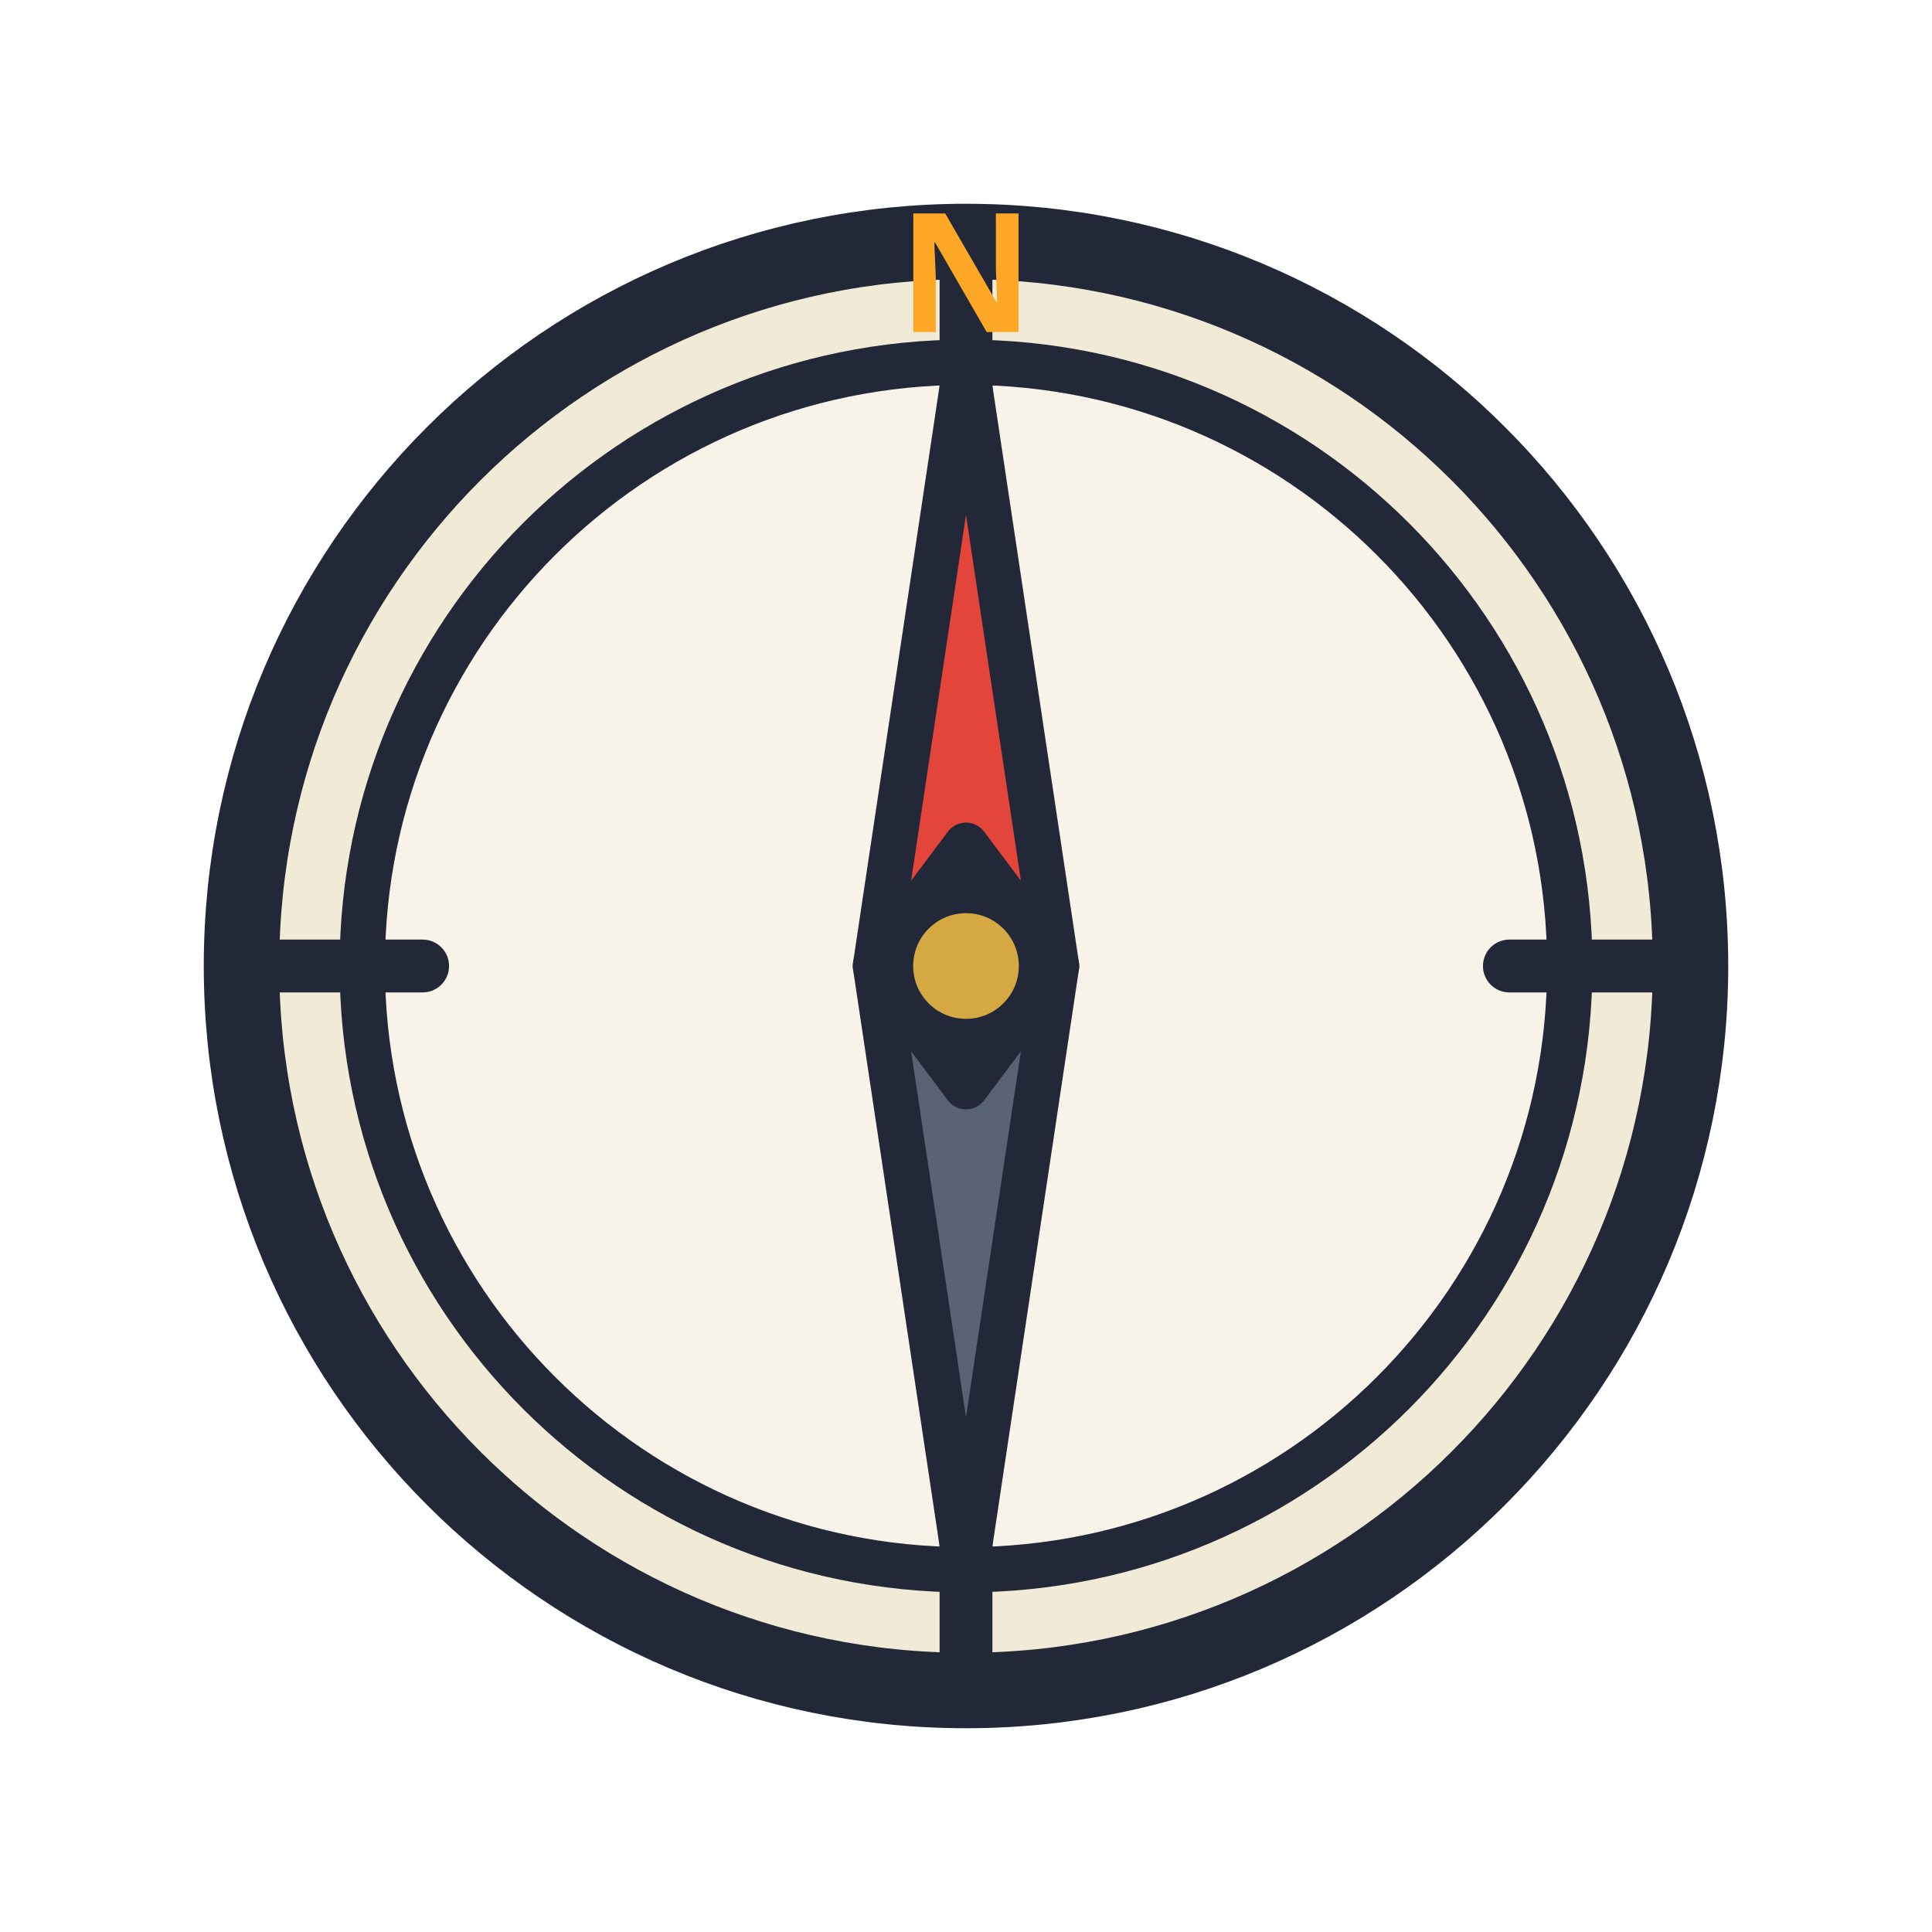
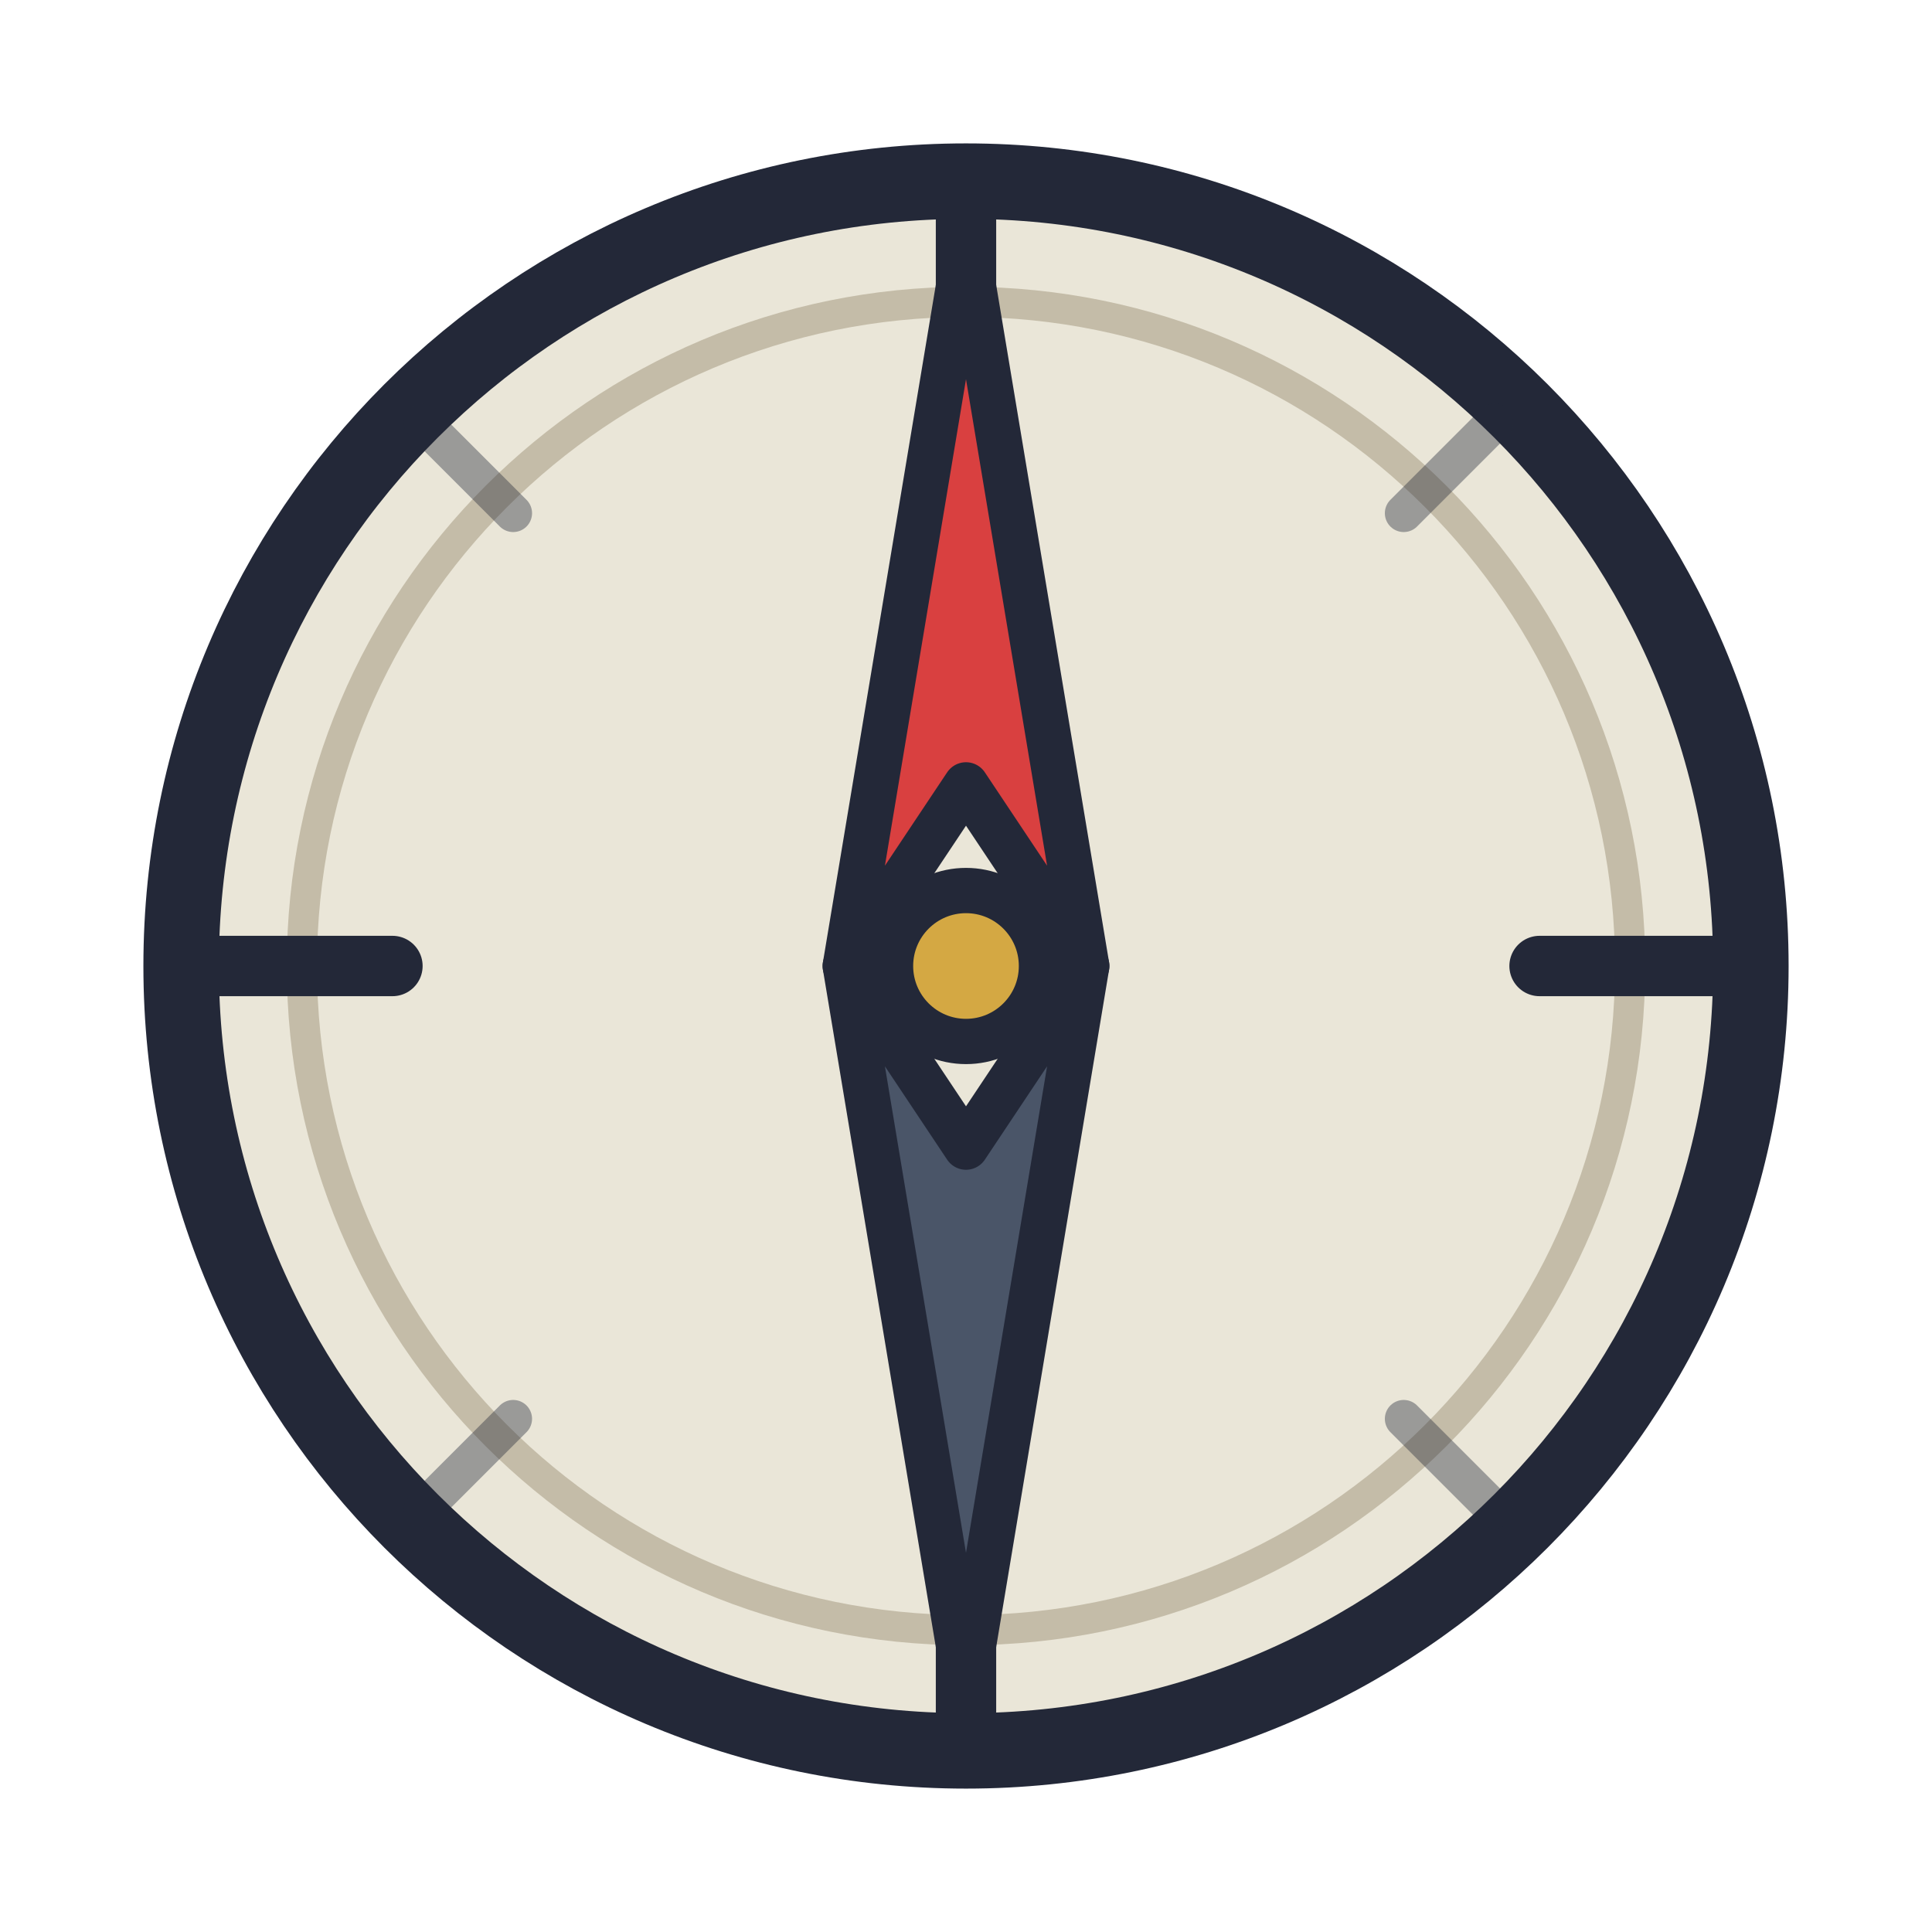
<svg xmlns="http://www.w3.org/2000/svg" viewBox="0 0 128 128">
-   <circle cx="64" cy="64" r="48" fill="#f0ead6" stroke="#232838" stroke-width="5" />
-   <circle cx="64" cy="64" r="40" fill="#f7f3e8" stroke="#232838" stroke-width="3" />
-   <g stroke="#232838" stroke-width="3.5" stroke-linecap="round">
-     <line x1="64" y1="16" x2="64" y2="28" />
-     <line x1="64" y1="100" x2="64" y2="112" />
-     <line x1="16" y1="64" x2="28" y2="64" />
-     <line x1="100" y1="64" x2="112" y2="64" />
+   <circle cx="64" cy="64" r="52" fill="#eae6d8" stroke="#232838" stroke-width="5" />
+   <circle cx="64" cy="64" r="44" fill="none" stroke="#c4bca8" stroke-width="2" />
+   <g stroke="#232838" stroke-width="4" stroke-linecap="round">
+     <line x1="64" y1="14" x2="64" y2="26" />
+     <line x1="64" y1="102" x2="64" y2="114" />
+     <line x1="14" y1="64" x2="26" y2="64" />
+     <line x1="102" y1="64" x2="114" y2="64" />
  </g>
-   <path d="M64 24 L70 64 L64 56 L58 64 Z" fill="#e4453a" stroke="#232838" stroke-width="3" stroke-linejoin="round" />
-   <path d="M64 104 L70 64 L64 72 L58 64 Z" fill="#5a6275" stroke="#232838" stroke-width="3" stroke-linejoin="round" />
+   <g stroke="#232838" stroke-width="2.5" stroke-linecap="round" opacity="0.4">
+     <line x1="99" y1="28" x2="93" y2="34" />
+     <line x1="28" y1="28" x2="34" y2="34" />
+     <line x1="99" y1="100" x2="93" y2="94" />
+     <line x1="28" y1="100" x2="34" y2="94" />
+   </g>
+   <path d="M64 16 L72 64 L64 52 L56 64 Z" fill="#d94040" stroke="#232838" stroke-width="3" stroke-linejoin="round" />
+   <path d="M64 112 L72 64 L64 76 L56 64 Z" fill="#4a5568" stroke="#232838" stroke-width="3" stroke-linejoin="round" />
  <circle cx="64" cy="64" r="5" fill="#d4a843" stroke="#232838" stroke-width="3" />
-   <text x="64" y="22" text-anchor="middle" font-family="sans-serif" font-weight="900" font-size="11" fill="#ffa726">N</text>
</svg>
